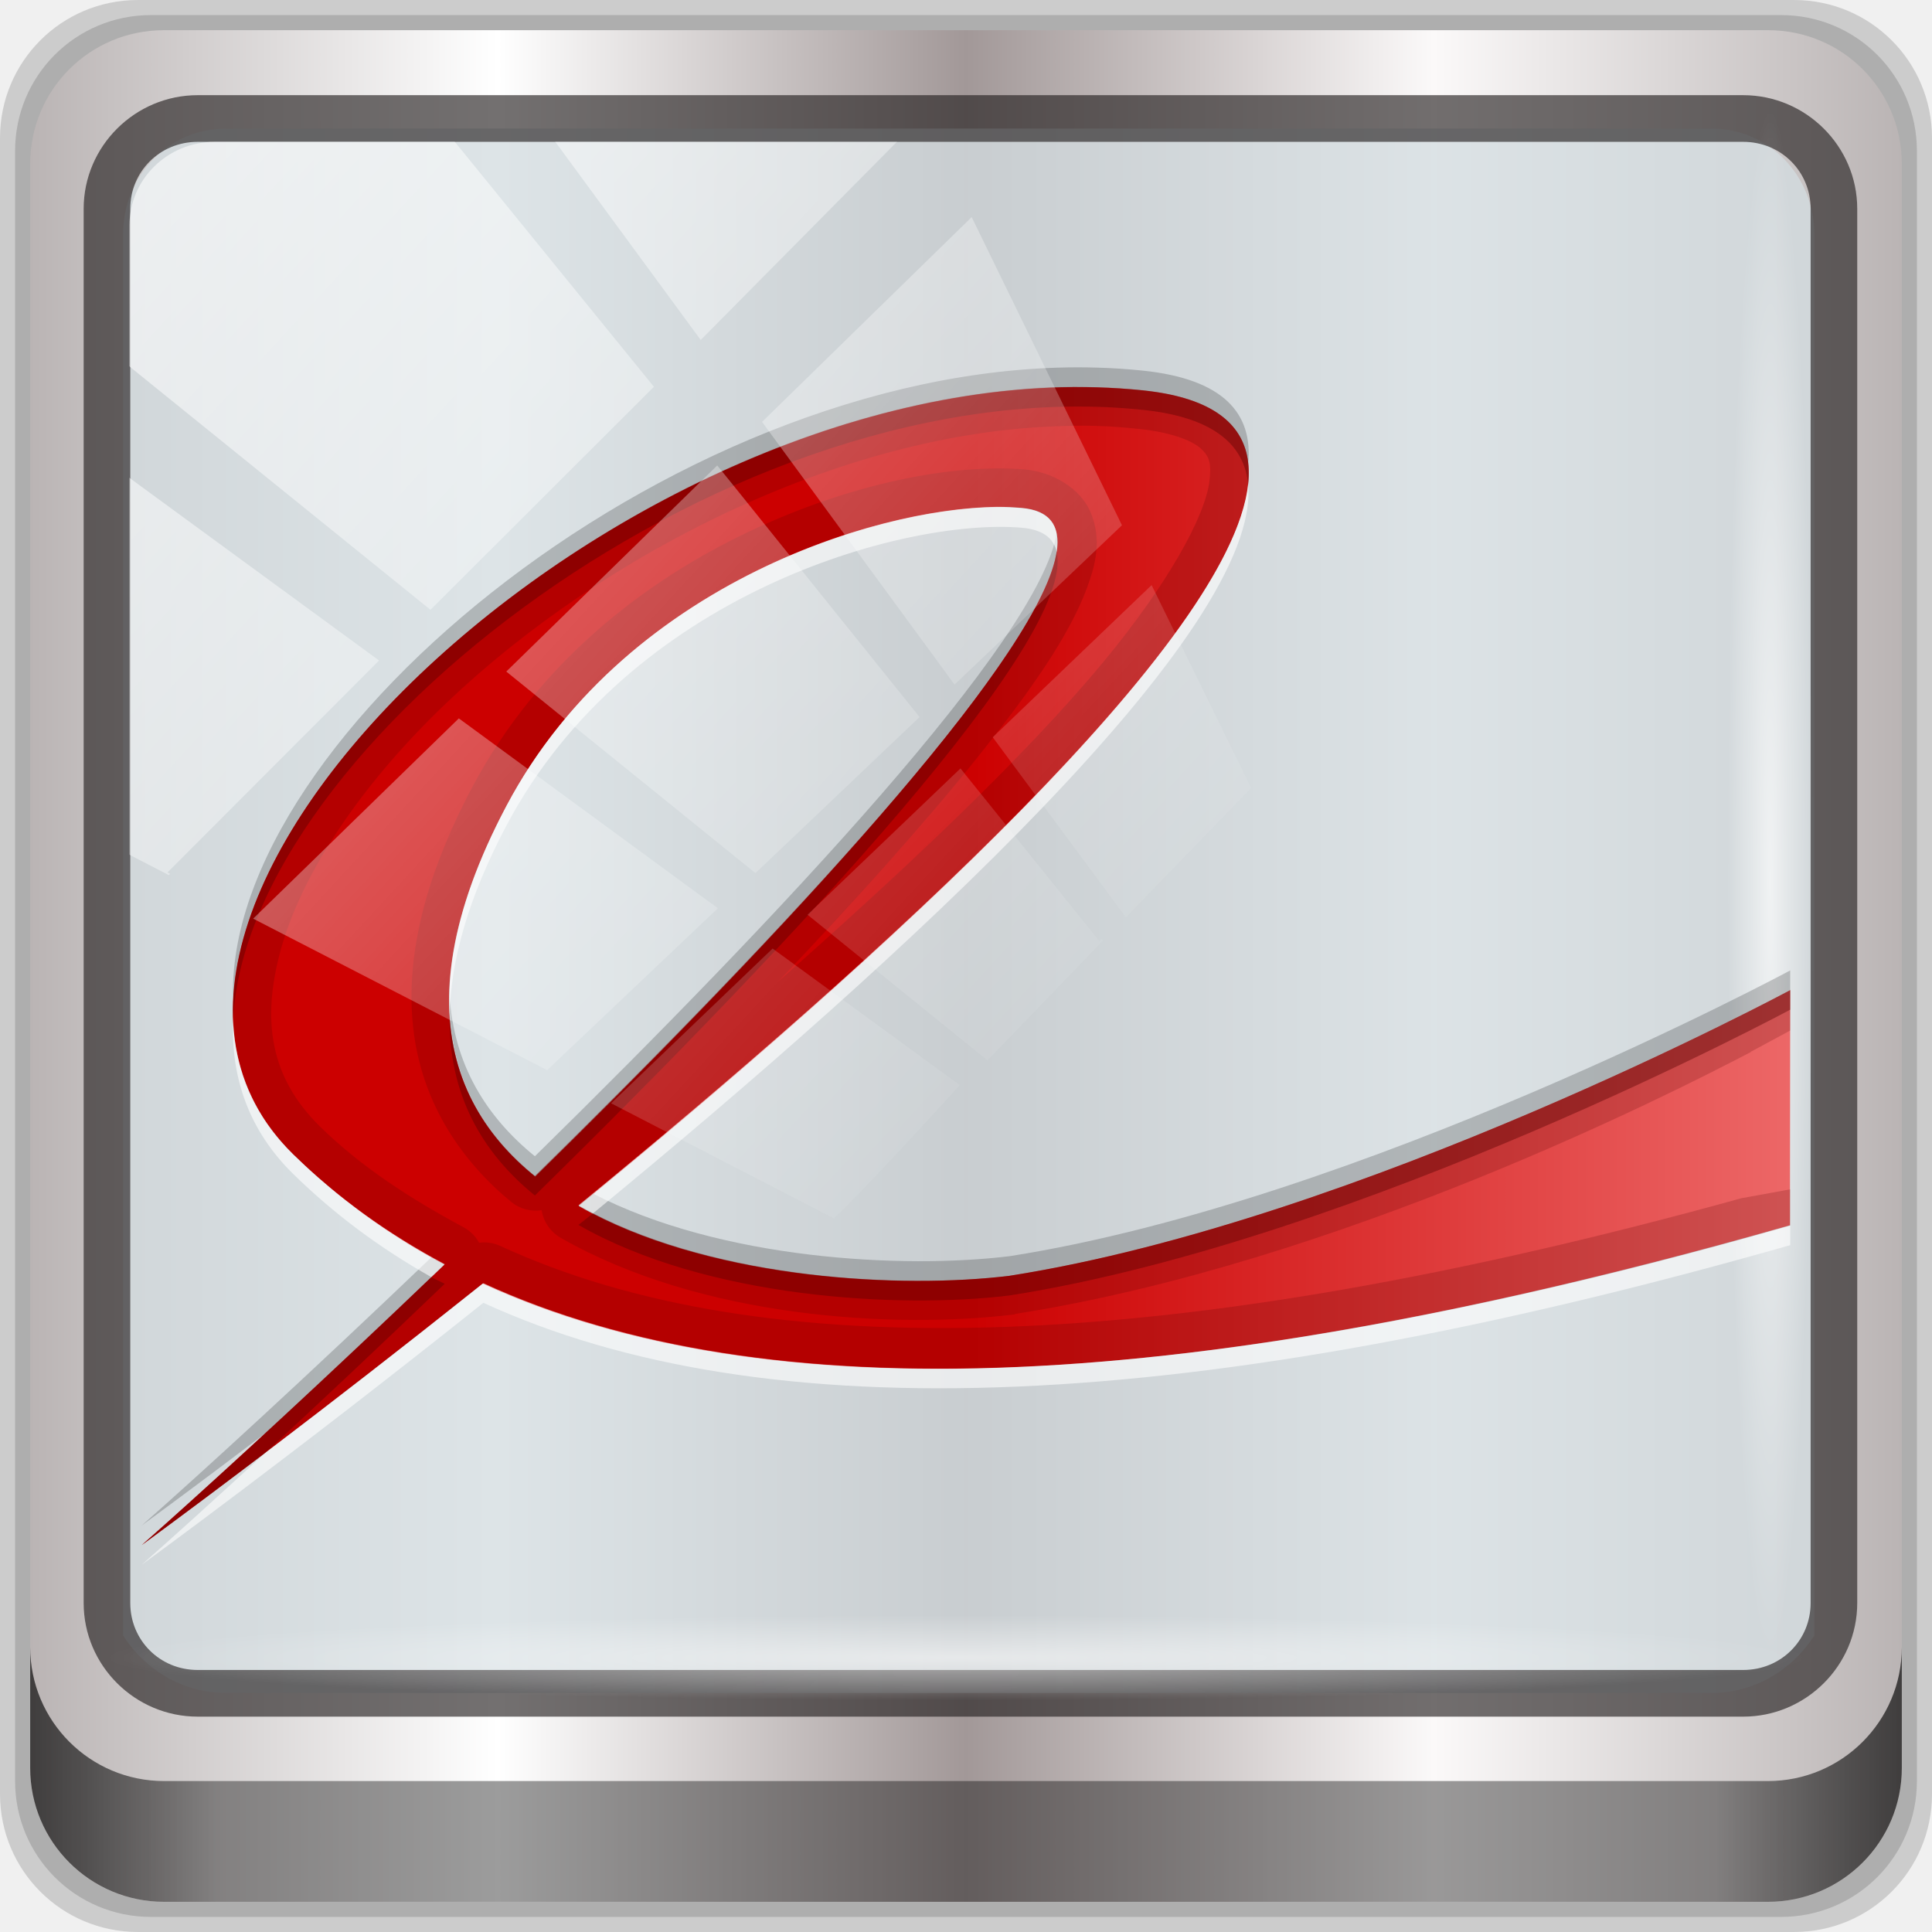
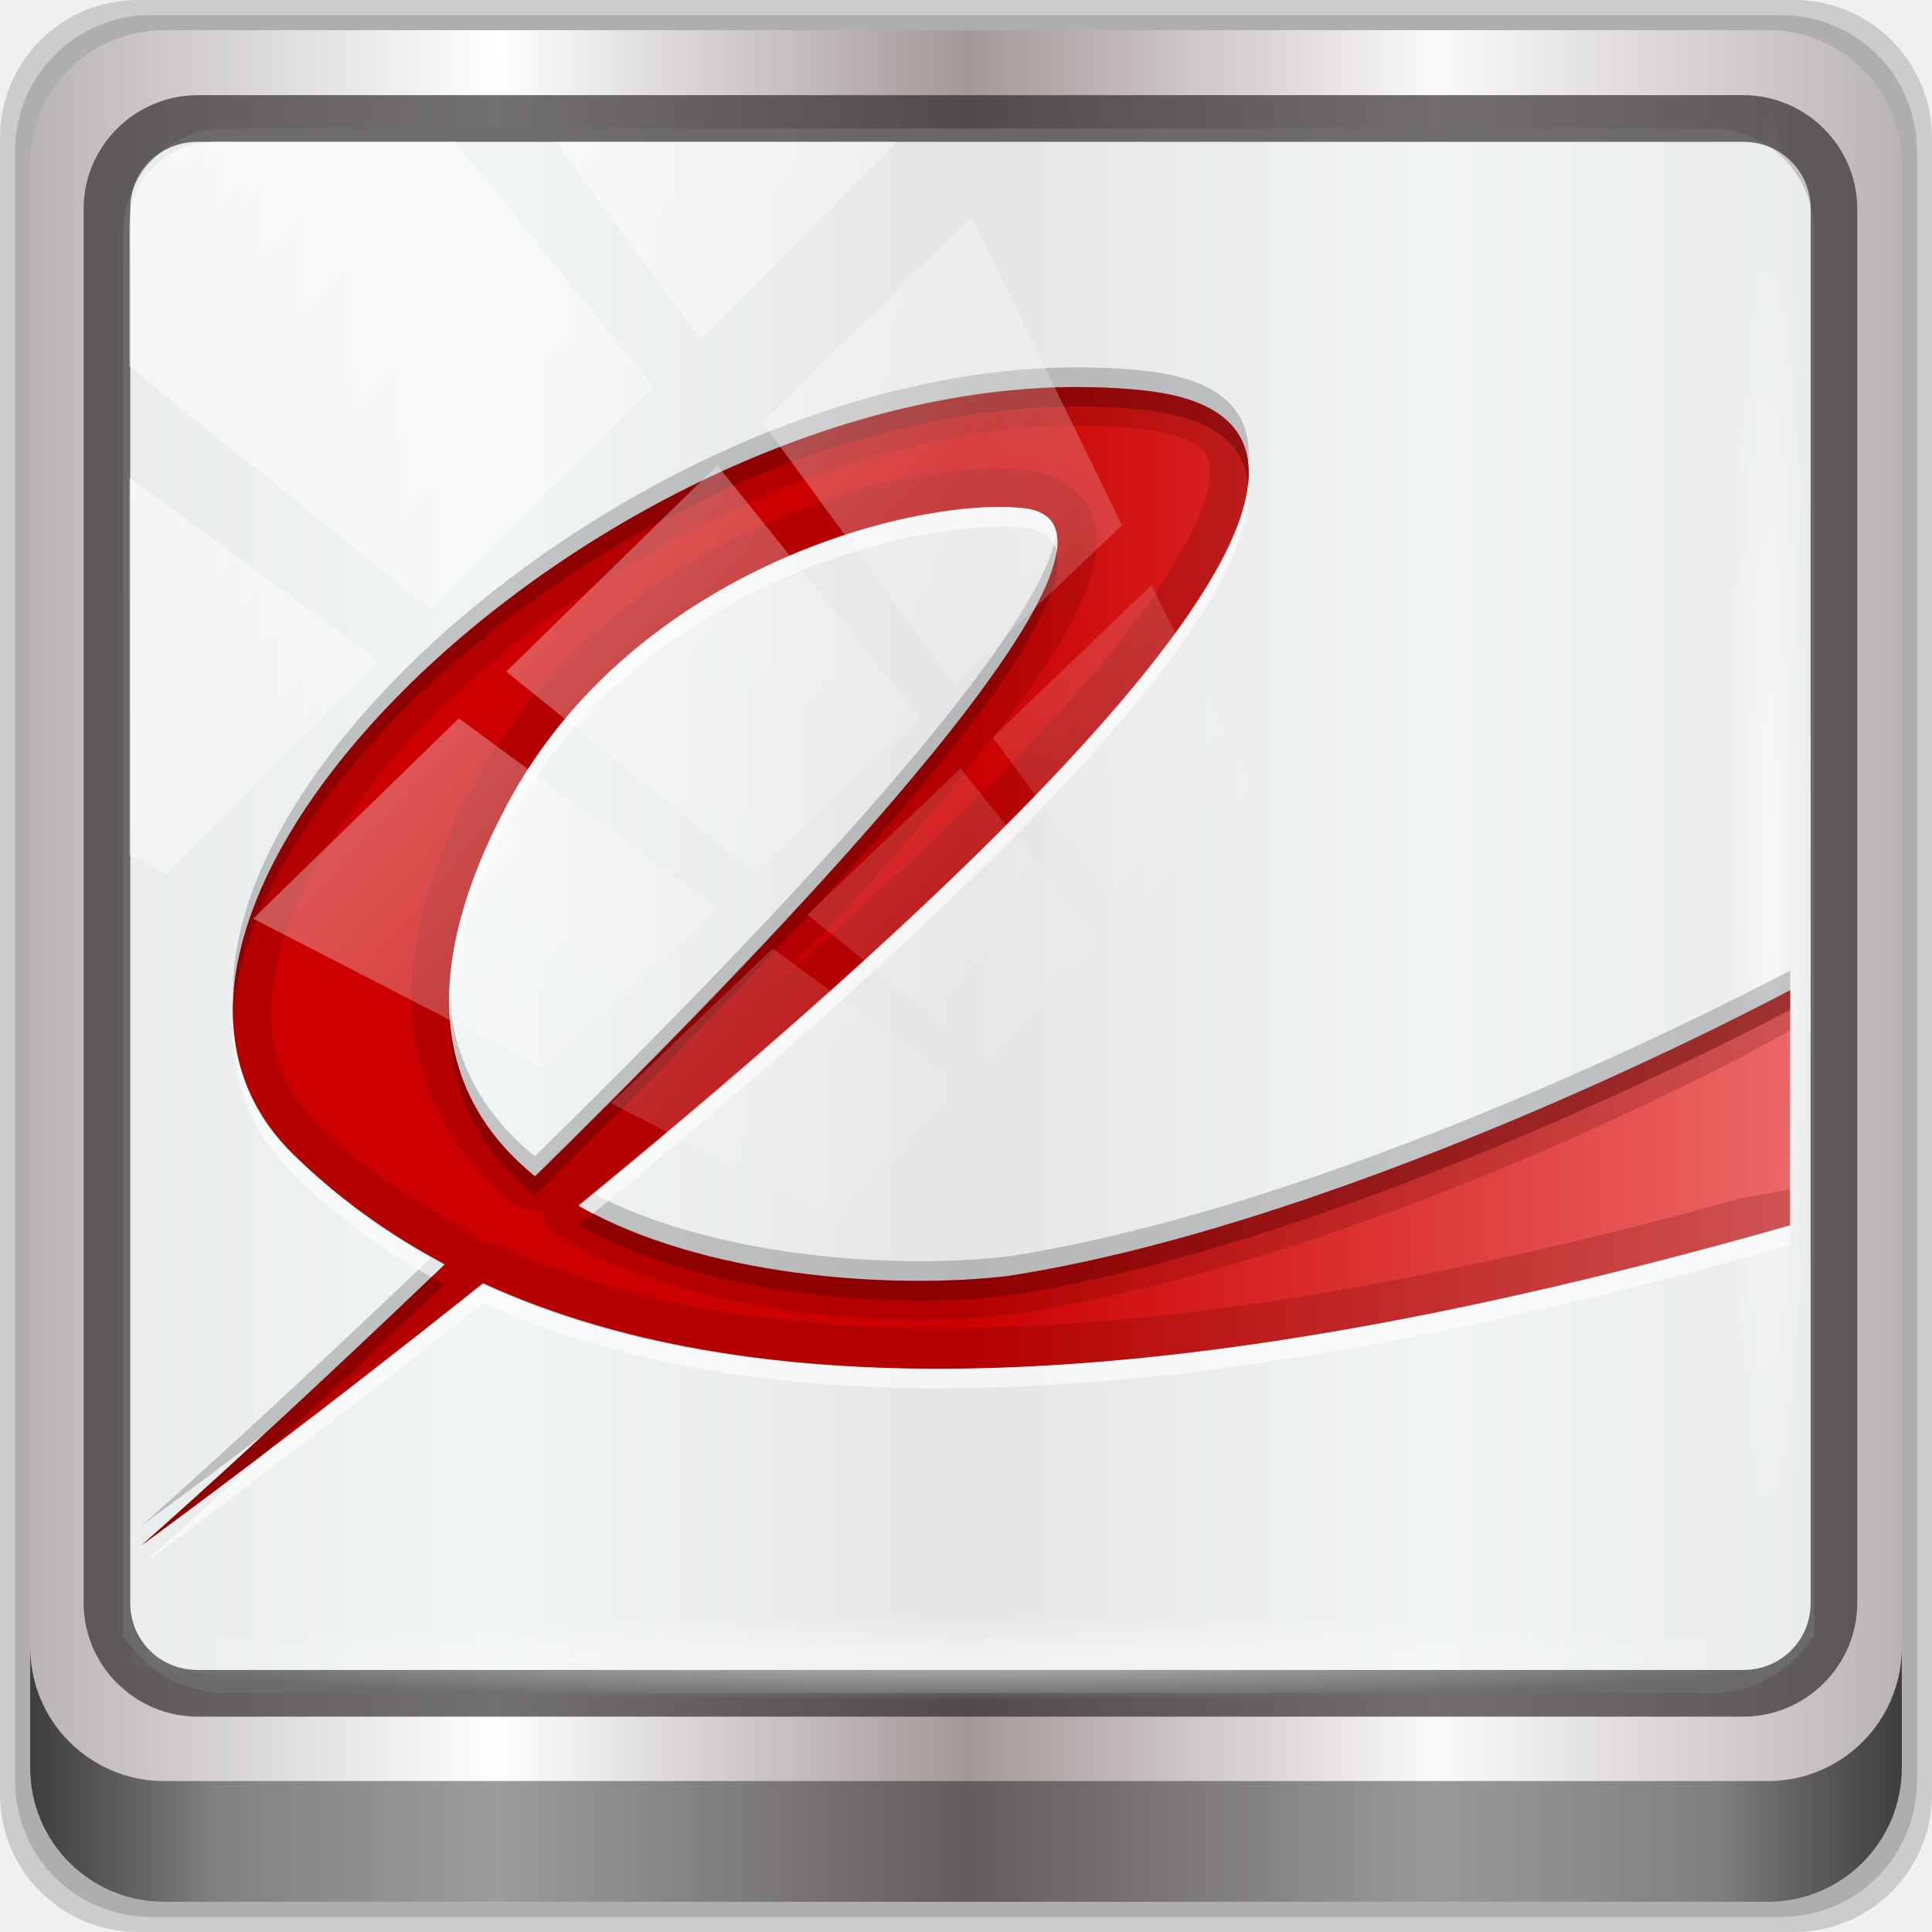
<svg xmlns="http://www.w3.org/2000/svg" xmlns:xlink="http://www.w3.org/1999/xlink" width="96" height="96" viewBox="0 0 96 96" version="1.1" id="svg1072">
  <defs id="defs1066">
    <linearGradient y2="47" x2="90" y1="47" x1="6" gradientTransform="matrix(1.107143,0,0,1.107143,-4.993903,-3.620687)" gradientUnits="userSpaceOnUse" id="linearGradient4071" xlink:href="#linearGradient6139-0" />
    <linearGradient id="linearGradient6139-0">
      <stop style="stop-color:#bab4b4;stop-opacity:1" offset="0" id="stop6141-2" />
      <stop id="stop6151-0" offset="0.25" style="stop-color:#ffffff;stop-opacity:1;" />
      <stop id="stop6147-1" offset="0.5" style="stop-color:#a29898;stop-opacity:1" />
      <stop style="stop-color:#fbf9f9;stop-opacity:1;" offset="0.75" id="stop6149-4" />
      <stop style="stop-color:#bab4b4;stop-opacity:1" offset="1" id="stop6143-4" />
    </linearGradient>
    <linearGradient gradientUnits="userSpaceOnUse" y2="88.172" x2="94.5" y1="88.172" x1="1.5" id="linearGradient4129" xlink:href="#linearGradient3832-0-6-1-1" gradientTransform="translate(0.1489535,0.415026)" />
    <linearGradient id="linearGradient3832-0-6-1-1">
      <stop id="stop3834-6-3-7-1" offset="0" style="stop-color:#000000;stop-opacity:1;" />
      <stop style="stop-color:#000000;stop-opacity:0.588;" offset="0.1" id="stop3872-2-4" />
      <stop id="stop3844-6-2-7-6" offset="0.9" style="stop-color:#000000;stop-opacity:0.588;" />
      <stop id="stop3836-5-0-2-9" offset="1" style="stop-color:#000000;stop-opacity:1;" />
    </linearGradient>
    <radialGradient r="43.199" fy="44.893" fx="13.948" cy="44.893" cx="13.948" gradientTransform="matrix(0.9751338,0,0,0.04919072,34.04765,80.58172)" gradientUnits="userSpaceOnUse" id="radialGradient7462" xlink:href="#linearGradient3737" />
    <linearGradient id="linearGradient3737">
      <stop id="stop3739" style="stop-color:#ffffff;stop-opacity:1" offset="0" />
      <stop id="stop3741" style="stop-color:#ffffff;stop-opacity:0" offset="1" />
    </linearGradient>
    <radialGradient r="43.199" fy="44.893" fx="13.948" cy="44.893" cx="13.948" gradientTransform="matrix(0.8883266,0,0,0.04919072,31.95952,-90.31726)" gradientUnits="userSpaceOnUse" id="radialGradient7464" xlink:href="#linearGradient3737" />
    <linearGradient y2="14.514" x2="50.528" y1="-28.642" x1="2.771" gradientUnits="userSpaceOnUse" id="linearGradient4767" xlink:href="#linearGradient3737" />
    <clipPath clipPathUnits="userSpaceOnUse" id="clipPath4156-4-1">
      <path style="opacity:0.6;fill:#ffffff;fill-opacity:1;stroke:none" d="m 27.046,-55.695 -14.214,13.321 h 0.061 l 15.653,21.771 10.231,-10.546 C 38.562,-32.302 27.468,-54.819 27.046,-55.695 Z M 9.647,-39.383 -5.241,-25.321 15.988,-7.806 26.372,-18.383 Z m 31.491,12.951 -9.741,9.714 8.945,12.458 7.781,-7.555 z m -49.84,4.379 -13.754,12.982 26.283,13.846 0.061,-0.062 -0.123,-0.062 L 13.599,-5.401 -8.702,-22.053 Z m 38.015,7.401 -9.803,9.775 11.579,9.559 7.628,-7.401 -8.669,-11.009 z m 20.187,5.674 -7.383,7.216 6.188,8.542 5.82,-6.137 z m -32.195,6.322 -9.557,9.498 13.662,7.185 7.934,-7.678 z m 23.312,2.374 -7.107,6.938 8.363,6.907 5.361,-5.674 -0.061,-0.092 -0.092,0.123 -6.464,-8.203 z m -8.73,8.542 -7.505,7.339 10.354,5.458 c 1.397,-1.321 5.675,-6.123 5.851,-6.322 z" id="path4158-0-8" />
    </clipPath>
    <linearGradient gradientTransform="matrix(2.285224,0,0,2.30287,-8.420222,-7.437082)" gradientUnits="userSpaceOnUse" xlink:href="#linearGradient4590-9" id="linearGradient3799-3" y2="24.109" x2="53.568" y1="24.109" x1="24.689" />
    <linearGradient id="linearGradient4590-9">
      <stop offset="0" style="stop-color:#cc0000;stop-opacity:1" id="stop4592-9" />
      <stop offset="1" style="stop-color:#ffa2a2;stop-opacity:1" id="stop4594-1" />
    </linearGradient>
  </defs>
  <g id="layer1" transform="translate(0,-1026.52)">
    <g transform="translate(-0.1489564,1026.105)" style="display:inline" id="g2574">
      <path id="path3288" d="M 89.292,0.415 H 7.006 c -3.799,0 -6.857,3.058 -6.857,6.857 V 89.558 c 0,3.799 3.058,6.857 6.857,6.857 H 89.292 c 3.799,0 6.857,-3.058 6.857,-6.857 V 7.272 c 0,-3.799 -3.058,-6.857 -6.857,-6.857 z" style="display:inline;opacity:0.15;fill:#000000;fill-opacity:1;fill-rule:nonzero;stroke:none" />
      <path style="display:inline;opacity:0.15;fill:#000000;fill-opacity:1;fill-rule:nonzero;stroke:none" d="M 88.649,1.165 H 7.649 c -3.739,0 -6.75,3.01 -6.75,6.75 V 88.915 c 0,3.74 3.011,6.75 6.75,6.75 H 88.649 c 3.74,0 6.75,-3.01 6.75,-6.75 V 7.915 c 0,-3.739 -3.01,-6.75 -6.75,-6.75 z" id="path4085" />
      <path id="rect4251-1" d="M 88.006,1.915 H 8.292 c -3.68,0 -6.643,2.963 -6.643,6.643 V 88.272 c 0,3.68 2.963,6.643 6.643,6.643 H 88.006 c 3.68,0 6.643,-2.963 6.643,-6.643 V 8.558 c 0,-3.68 -2.963,-6.643 -6.643,-6.643 z" style="display:inline;fill:url(#linearGradient4071);fill-opacity:1;fill-rule:nonzero;stroke:none" />
-       <path id="path3400-6" d="m 11.39,6.802 c -2.856,0 -5.124,2.323 -5.124,5.25 v 21.756 7.35 40.526 c 1.097,1.71 2.969,2.855 5.124,2.855 h 4.099 65.589 4.099 c 2.155,0 4.027,-1.145 5.124,-2.855 V 41.159 33.808 12.052 c 0,-2.927 -2.268,-5.25 -5.124,-5.25 z" style="display:inline;opacity:0.779;fill:#d4dce0;fill-opacity:1;fill-rule:nonzero;stroke:none;stroke-width:1.037" />
+       <path id="path3400-6" d="m 11.39,6.802 c -2.856,0 -5.124,2.323 -5.124,5.25 v 21.756 7.35 40.526 c 1.097,1.71 2.969,2.855 5.124,2.855 h 4.099 65.589 4.099 c 2.155,0 4.027,-1.145 5.124,-2.855 V 41.159 33.808 12.052 c 0,-2.927 -2.268,-5.25 -5.124,-5.25 z" style="display:inline;opacity:0.84;fill:#f0f3f4;fill-opacity:1;fill-rule:nonzero;stroke:none;stroke-width:1.037" />
      <path style="color:#000000;font-style:normal;font-variant:normal;font-weight:normal;font-stretch:normal;font-size:medium;line-height:normal;font-family:Sans;-inkscape-font-specification:Sans;text-indent:0;text-align:start;text-decoration:none;text-decoration-line:none;letter-spacing:normal;word-spacing:normal;text-transform:none;writing-mode:lr-tb;direction:ltr;baseline-shift:baseline;text-anchor:start;display:inline;overflow:visible;visibility:visible;fill:#241f1f;fill-opacity:0.633;stroke:none;stroke-width:2.376;marker:none;enable-background:accumulate" d="m 9.974,5.144 c -3.117,0 -5.668,2.54 -5.668,5.646 v 69.278 c 0,3.106 2.551,5.646 5.668,5.646 H 86.766 c 3.117,0 5.668,-2.54 5.668,-5.646 V 10.79 c 0,-3.106 -2.551,-5.646 -5.668,-5.646 z m 0,2.319 H 86.766 c 1.888,0 3.352,1.48 3.352,3.327 v 69.278 c 0,1.846 -1.464,3.327 -3.352,3.327 H 9.974 c -1.888,0 -3.352,-1.48 -3.352,-3.327 V 10.79 c 0,-1.846 1.464,-3.327 3.352,-3.327 z" id="path4989" />
      <path id="path4118" d="m 1.649,82.259 v 6 c 0,3.68 2.976,6.656 6.656,6.656 H 87.993 c 3.68,0 6.656,-2.976 6.656,-6.656 v -6 c 0,3.68 -2.976,6.656 -6.656,6.656 H 8.305 c -3.68,0 -6.656,-2.976 -6.656,-6.656 z" style="display:inline;opacity:0.658;fill:url(#linearGradient4129);fill-opacity:1;fill-rule:nonzero;stroke:none" />
      <rect ry="4.25" rx="0" y="80.665" x="5.524" height="4.25" width="84.25" id="rect4131" style="opacity:0.55;fill:url(#radialGradient7462);fill-opacity:1;stroke:none" />
      <rect transform="rotate(90)" style="opacity:0.669;fill:url(#radialGradient7464);fill-opacity:1;stroke:none" id="rect4141" width="76.75" height="4.25" x="5.975" y="-90.234" rx="0" ry="4.25" />
      <g id="layer4" transform="matrix(0.9751023,0,0,0.9751023,1.344046,1.129098)">
        <path style="color:#000000;display:inline;overflow:visible;visibility:visible;fill:url(#linearGradient3799-3);fill-opacity:1;fill-rule:nonzero;stroke:none;stroke-width:1;marker:none" id="path3792" d="M 6,78 C 16.603,68.661 62.335,26.086 50.814,25.146 44.836,24.659 30.834,28.54 24.587,40.321 12.89,62.381 39.259,65.616 50.207,64.281 68.146,61.465 90,49.725 90,49.725 L 89.987,61.704 C 51.54,72.662 27.107,71.205 13.709,58.085 0.674,45.321 31.807,16.513 57.035,19.164 83.082,21.9 6,78 6,78 Z" />
        <path style="color:#000000;display:inline;overflow:visible;visibility:visible;opacity:0.2;fill:#000000;fill-opacity:1;fill-rule:nonzero;stroke:none;stroke-width:1;marker:none" id="path3801" d="m 54.656,18 c -20.837,-0.596 -44.556,18.74 -44,32.25 0.626,-13.97 25.515,-33.285 46.375,-31.094 3.521,0.37 5.147,1.731 5.344,3.781 0.278,-2.616 -1.274,-4.354 -5.344,-4.781 C 56.243,18.073 55.455,18.023 54.656,18 Z M 52.625,26.406 C 51.785,31.823 38.512,45.942 26.031,58.188 23.557,56.183 21.892,53.516 21.688,50 c -0.076,4.012 1.641,6.998 4.344,9.188 C 39.355,46.114 53.585,30.872 52.625,26.406 Z M 90,48.719 c 0,0 -21.843,11.746 -39.781,14.562 C 44.768,63.946 35.495,63.453 29,60.094 c -0.255,0.209 -0.496,0.386 -0.75,0.594 6.513,3.731 16.304,4.285 21.969,3.594 C 68.157,61.465 90,49.719 90,49.719 Z m -69.25,14.625 C 14.471,69.353 8.905,74.441 6,77 c 0,0 2.476,-1.799 6.281,-4.688 2.696,-2.485 5.802,-5.405 9.156,-8.625 -0.226,-0.12 -0.466,-0.219 -0.688,-0.344 z" />
        <path style="color:#000000;display:inline;overflow:visible;visibility:visible;opacity:0.6;fill:#ffffff;fill-opacity:1;fill-rule:nonzero;stroke:none;stroke-width:1;marker:none" id="path3810" d="m 62.375,23.938 c -0.849,7.978 -18.727,24.149 -34.125,36.75 0.247,0.141 0.494,0.274 0.75,0.406 C 44.904,48.025 63.088,31.365 62.375,23.938 Z m -12.781,1.156 c -6.487,0.068 -19.144,4.174 -25,15.219 -2.234,4.214 -3.077,7.748 -2.906,10.688 0.052,-2.731 0.919,-5.939 2.906,-9.688 6.247,-11.782 20.241,-15.644 26.219,-15.156 1.066,0.087 1.653,0.51 1.812,1.25 0.205,-1.324 -0.34,-2.13 -1.812,-2.25 -0.374,-0.03 -0.786,-0.067 -1.219,-0.062 z M 10.656,51.312 c -0.115,2.901 0.822,5.587 3.062,7.781 2.077,2.034 4.412,3.779 7.031,5.25 0.227,-0.218 0.458,-0.436 0.688,-0.656 -2.892,-1.543 -5.465,-3.387 -7.719,-5.594 -1.98,-1.939 -2.945,-4.269 -3.062,-6.781 z M 90,61.719 c -30.552,8.707 -52.246,9.531 -66.594,2.938 -4.283,3.419 -8.116,6.372 -11.125,8.656 C 9.705,75.687 7.471,77.705 6,79 6,79 13.708,73.398 23.406,65.656 37.754,72.25 59.448,71.426 90,62.719 Z" />
        <path style="color:#000000;display:inline;overflow:visible;visibility:visible;opacity:0.2;fill:#550000;fill-opacity:1;fill-rule:nonzero;stroke:none;stroke-width:1;marker:none" id="path3828" d="M 52.312,19 C 28.133,19.977 1.486,46.115 13.719,58.094 15.972,60.3 18.546,62.144 21.438,63.688 14.878,69.983 9.01,75.349 6,78 6,78 13.708,72.398 23.406,64.656 37.754,71.25 59.448,70.426 90,61.719 V 59.875 l -2.406,0.438 c -0.01,0.003 -0.021,-0.003 -0.031,0 C 58.217,68.444 37.568,68.903 24.25,62.75 A 1.974,1.974 0 0 0 23.188,62.594 1.974,1.974 0 0 0 22.406,61.812 c -2.764,-1.482 -5.259,-3.114 -7.312,-5.125 -2.543,-2.49 -3.017,-5.405 -2,-9.062 C 14.111,43.967 16.849,39.745 20.75,35.844 28.552,28.04 40.941,21.485 52.344,21 c 0.766,-0.033 1.507,-0.051 2.25,-0.031 0.743,0.02 1.488,0.079 2.219,0.156 1.808,0.19 2.793,0.652 3.188,1.031 0.394,0.379 0.516,0.719 0.406,1.625 C 60.186,25.594 58.248,29.084 55,33 50.907,37.936 44.821,43.636 38.406,49.312 c 3.874,-4.074 7.441,-8.022 10.219,-11.5 2.642,-3.308 4.613,-6.107 5.531,-8.562 0.459,-1.228 0.755,-2.467 0.219,-3.812 -0.536,-1.346 -2.049,-2.139 -3.406,-2.25 -3.534,-0.288 -8.68,0.64 -14,3.156 -5.32,2.516 -10.758,6.68 -14.125,13.031 -2.571,4.848 -3.466,9.035 -2.969,12.625 0.497,3.59 2.436,6.453 4.969,8.531 a 1.974,1.974 0 0 0 1.531,0.406 1.974,1.974 0 0 0 0.969,1.406 c 7.167,4.107 17.05,4.647 23.125,3.906 a 1.974,1.974 0 0 0 0.062,-0.031 C 66.99,63.635 83.949,54.993 88,52.875 v -0.031 h 0.031 L 90,51.781 v -2.062 c 0,0 -21.843,11.746 -39.781,14.562 C 44.554,64.972 34.763,64.418 28.25,60.688 48.697,43.956 73.515,20.888 57.031,19.156 56.243,19.073 55.455,19.023 54.656,19 53.883,18.978 53.092,18.968 52.312,19 Z m -2.719,6.094 c 0.432,-0.004 0.845,0.032 1.219,0.062 7.496,0.611 -9.249,18.791 -24.781,34.031 -4.542,-3.681 -6.344,-9.621 -1.438,-18.875 5.856,-11.045 18.513,-15.151 25,-15.219 z" />
        <path style="color:#000000;display:inline;overflow:visible;visibility:visible;opacity:0.4;fill:#550000;fill-opacity:1;fill-rule:nonzero;stroke:none;stroke-width:1;marker:none" id="path3819" d="m 54.656,19 c -20.837,-0.596 -44.556,18.74 -44,32.25 0.626,-13.97 25.515,-33.285 46.375,-31.094 3.521,0.37 5.147,1.731 5.344,3.781 0.278,-2.616 -1.274,-4.354 -5.344,-4.781 C 56.243,19.073 55.455,19.023 54.656,19 Z M 52.625,27.406 C 51.785,32.823 38.512,46.942 26.031,59.188 23.557,57.183 21.892,54.516 21.688,51 c -0.076,4.012 1.641,6.998 4.344,9.188 C 39.355,47.114 53.585,31.872 52.625,27.406 Z M 90,49.719 c 0,0 -21.843,11.746 -39.781,14.562 C 44.768,64.946 35.495,64.453 29,61.094 c -0.255,0.209 -0.496,0.386 -0.75,0.594 6.513,3.731 16.304,4.285 21.969,3.594 C 68.157,62.465 90,50.719 90,50.719 Z m -69.25,14.625 C 14.471,70.353 8.905,75.441 6,78 c 0,0 2.476,-1.799 6.281,-4.688 2.696,-2.485 5.802,-5.405 9.156,-8.625 -0.226,-0.12 -0.466,-0.219 -0.688,-0.344 z" />
      </g>
      <rect clip-path="url(#clipPath4156-4-1)" ry="3.957" rx="3.957" y="-30" x="2" height="69.024" width="75.966" id="rect4146" style="opacity:0.592;fill:url(#linearGradient4767);fill-opacity:1;stroke:none" transform="matrix(1.069245,0,0,1.047683,4.44418,38.89401)" />
    </g>
  </g>
</svg>
